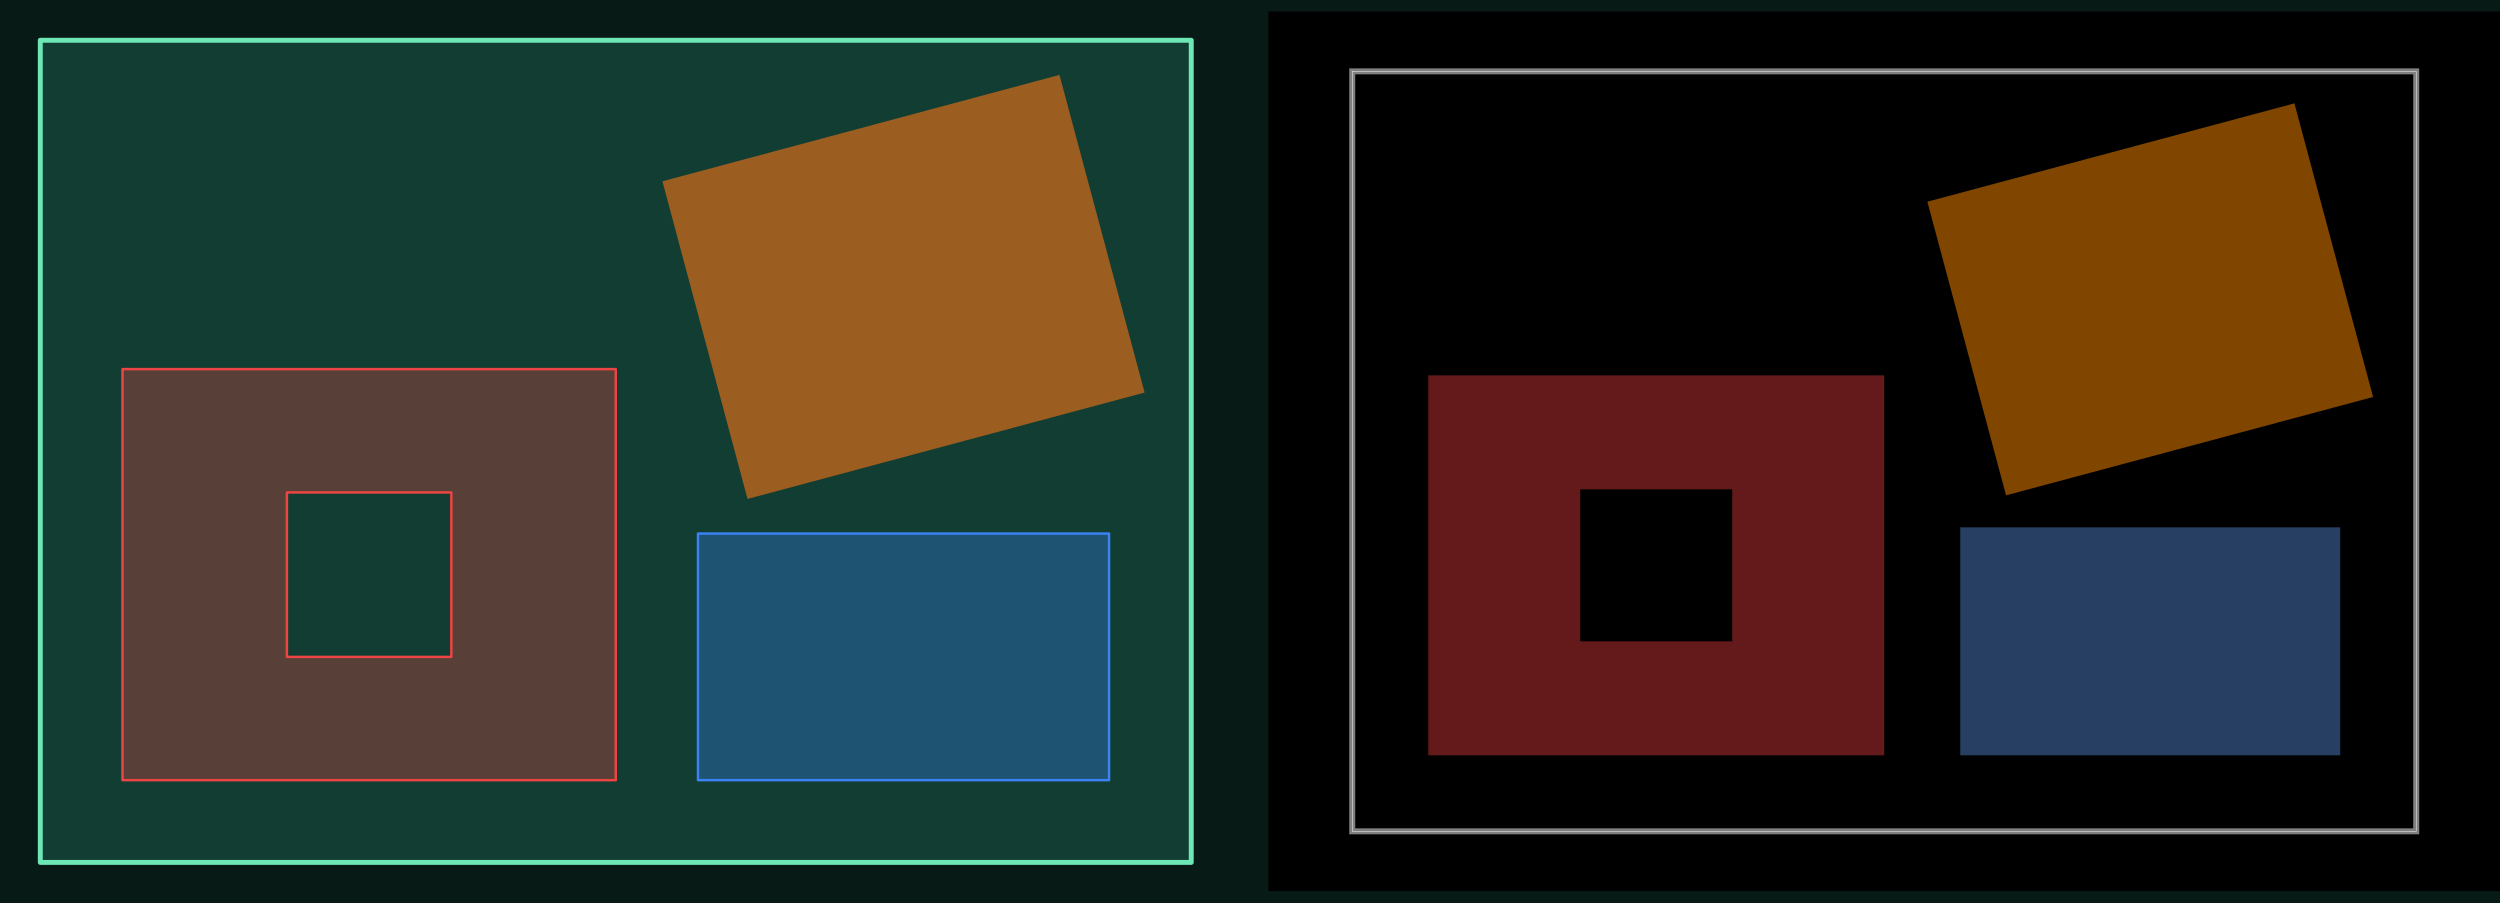
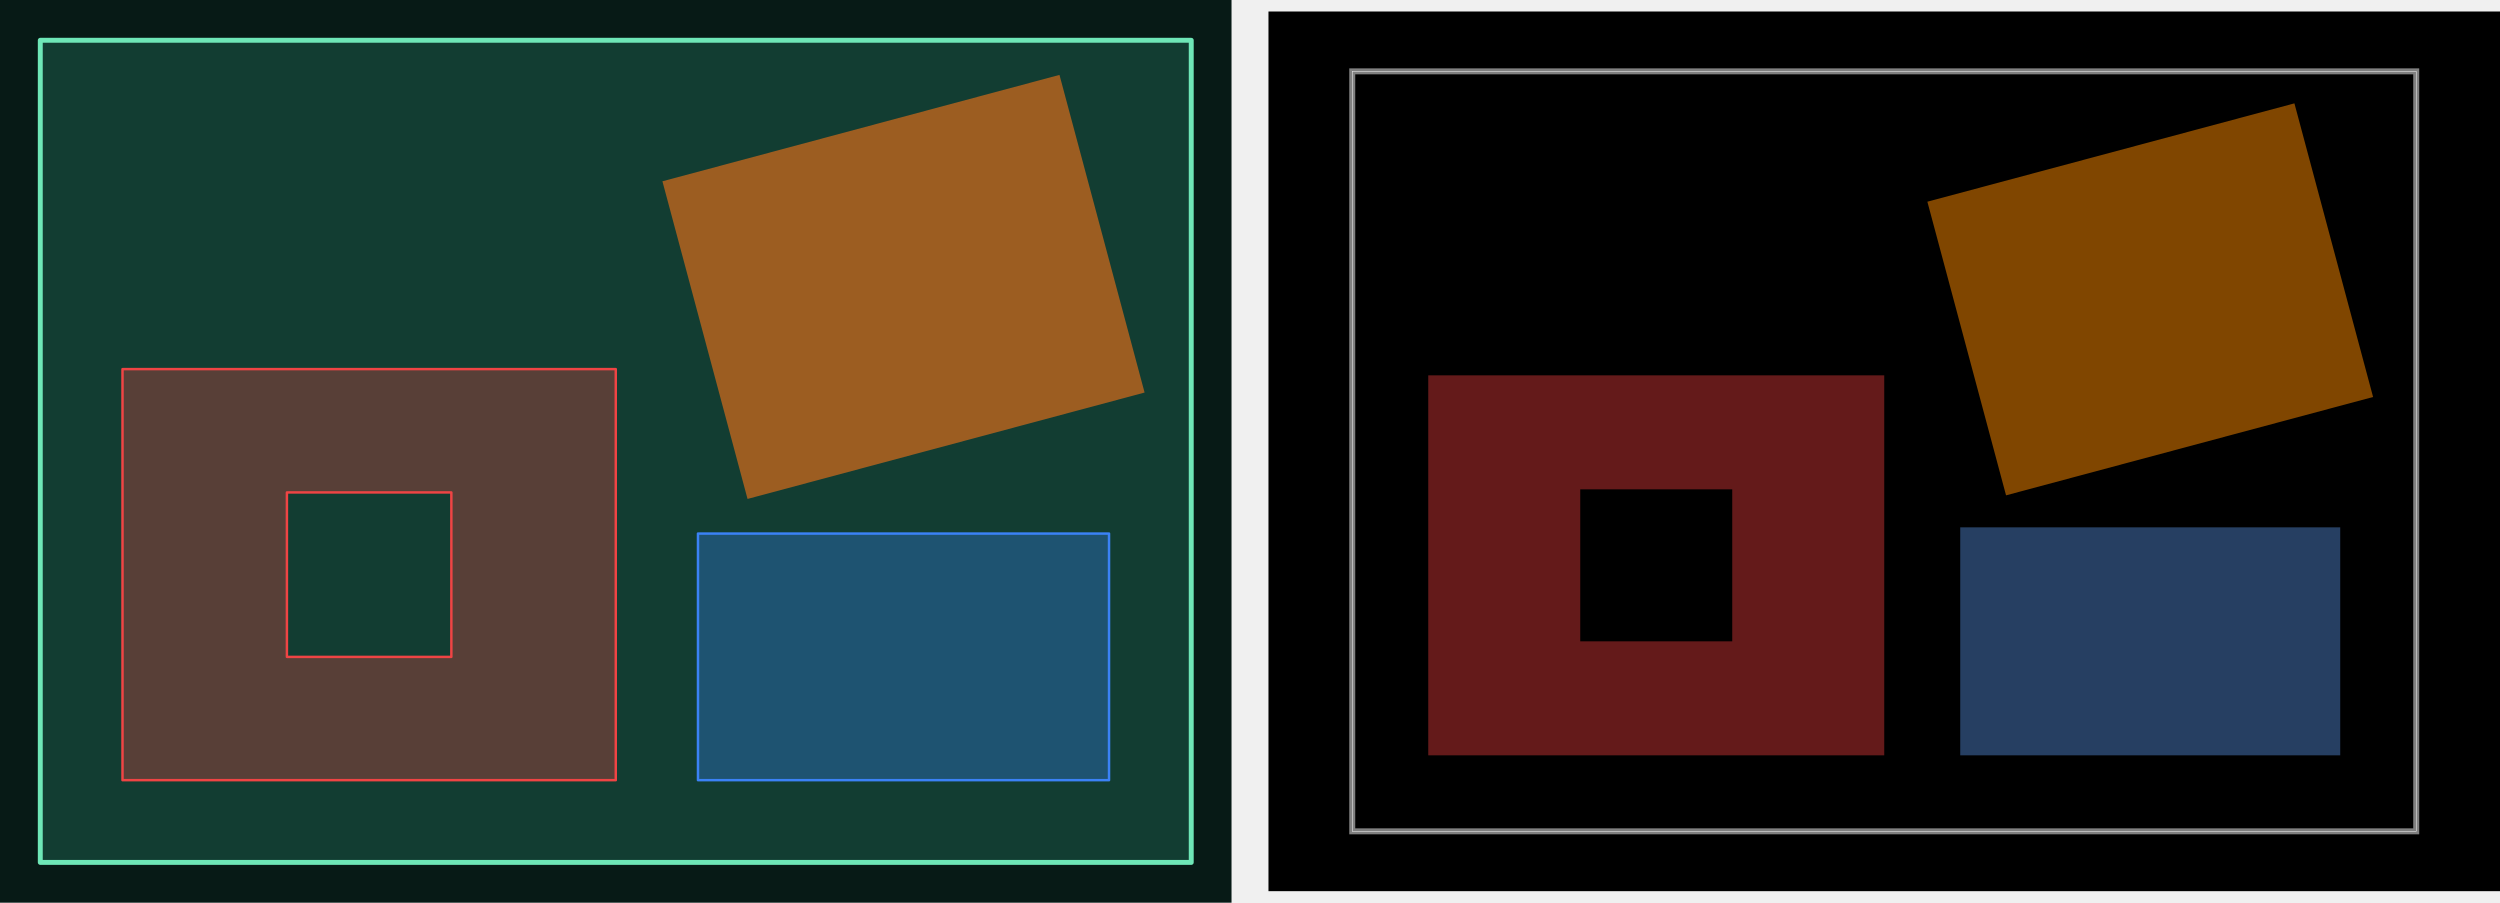
<svg xmlns="http://www.w3.org/2000/svg" width="1624" height="586.382" viewBox="0 0 1624 586.382" aria-label="PCB copper areas: altiumts source on left, Circuit JSON on right" role="img">
  <g transform="translate(0, 0) scale(1.068091, 1.068091) translate(0, 0)">
-     <rect width="100%" height="100%" fill="#071a16" />
+     <rect width="749" height="549" fill="#071a16" x="0" y="0" />
    <g stroke-linecap="round" stroke-linejoin="round">
      <polygon data-record="BoardOutline" points="24.5,524.5 724.5,524.5 724.5,24.5 24.5,24.5 24.5,524.5" fill="#123d32" stroke="#6ee7b7" stroke-width="3" />
      <polygon data-record="Polygon" data-layer="BOTTOM" points="424.5,474.5 674.5,474.5 674.5,324.5 424.5,324.5 424.5,474.5" fill="#3b82f6" fill-opacity="0.32" stroke="#3b82f6" stroke-width="1.5" />
      <rect data-record="Fill" data-layer="MID-LAYER1" data-keepout="false" x="424.5" y="74.5" width="250" height="200" fill="#f97316" fill-opacity="0.6" transform="rotate(-15 549.5 174.5)" />
      <path data-record="Region" data-layer="TOP" d="M 74.5 474.5 L 374.5 474.5 L 374.5 224.5 L 74.5 224.5 L 74.5 474.5 Z M 174.5 399.5 L 274.5 399.5 L 274.5 299.5 L 174.5 299.5 Z" fill="#ef4444" fill-opacity="0.32" fill-rule="evenodd" stroke="#ef4444" stroke-width="1.5" />
    </g>
  </g>
-   <g transform="translate(824, 7.476636)">
+   <g transform="translate(824, 7.476636) scale(1, 1) translate(0, 0)">
    <style />
    <rect class="boundary" x="0" y="0" fill="#000" width="800" height="571.429" data-type="pcb_background" data-pcb-layer="global" />
    <rect class="pcb-boundary" fill="none" stroke="#fff" stroke-width="0.3" x="54.422" y="38.873" width="691.156" height="493.683" data-type="pcb_boundary" data-pcb-layer="global" />
    <path class="pcb-board" d="M 54.422 532.556 L 745.578 532.556 L 745.578 38.873 L 54.422 38.873 L 54.422 532.556 Z" fill="none" stroke="rgba(255, 255, 255, 0.5)" stroke-width="3.887" data-type="pcb_board" data-pcb-layer="board" />
    <polygon class="pcb-copper-pour pcb-copper-pour-polygon" points="449.368,483.188 696.21,483.188 696.21,335.083 449.368,335.083" fill="rgb(77, 127, 196)" fill-opacity="0.5" data-type="pcb_copper_pour" data-pcb-layer="bottom" />
    <rect class="pcb-copper-pour pcb-copper-pour-rect" x="-123.421" y="-98.737" width="246.842" height="197.473" transform="matrix(0.9659258,-0.258819,0.258819,0.9659258,572.7891,186.9776)" fill="rgb(255, 140, 0)" fill-opacity="0.5" data-type="pcb_copper_pour" data-pcb-layer="inner1" />
    <path class="pcb-copper-pour pcb-copper-pour-brep" d="M 103.79 483.188 L 400 483.188 L 400 236.346 L 103.79 236.346 L 103.79 483.188 Z M 202.527 409.135 L 301.263 409.135 L 301.263 310.398 L 202.527 310.398 L 202.527 409.135 Z" fill="rgb(200, 52, 52)" fill-rule="evenodd" fill-opacity="0.5" data-type="pcb_copper_pour" data-pcb-layer="top" />
  </g>
</svg>
